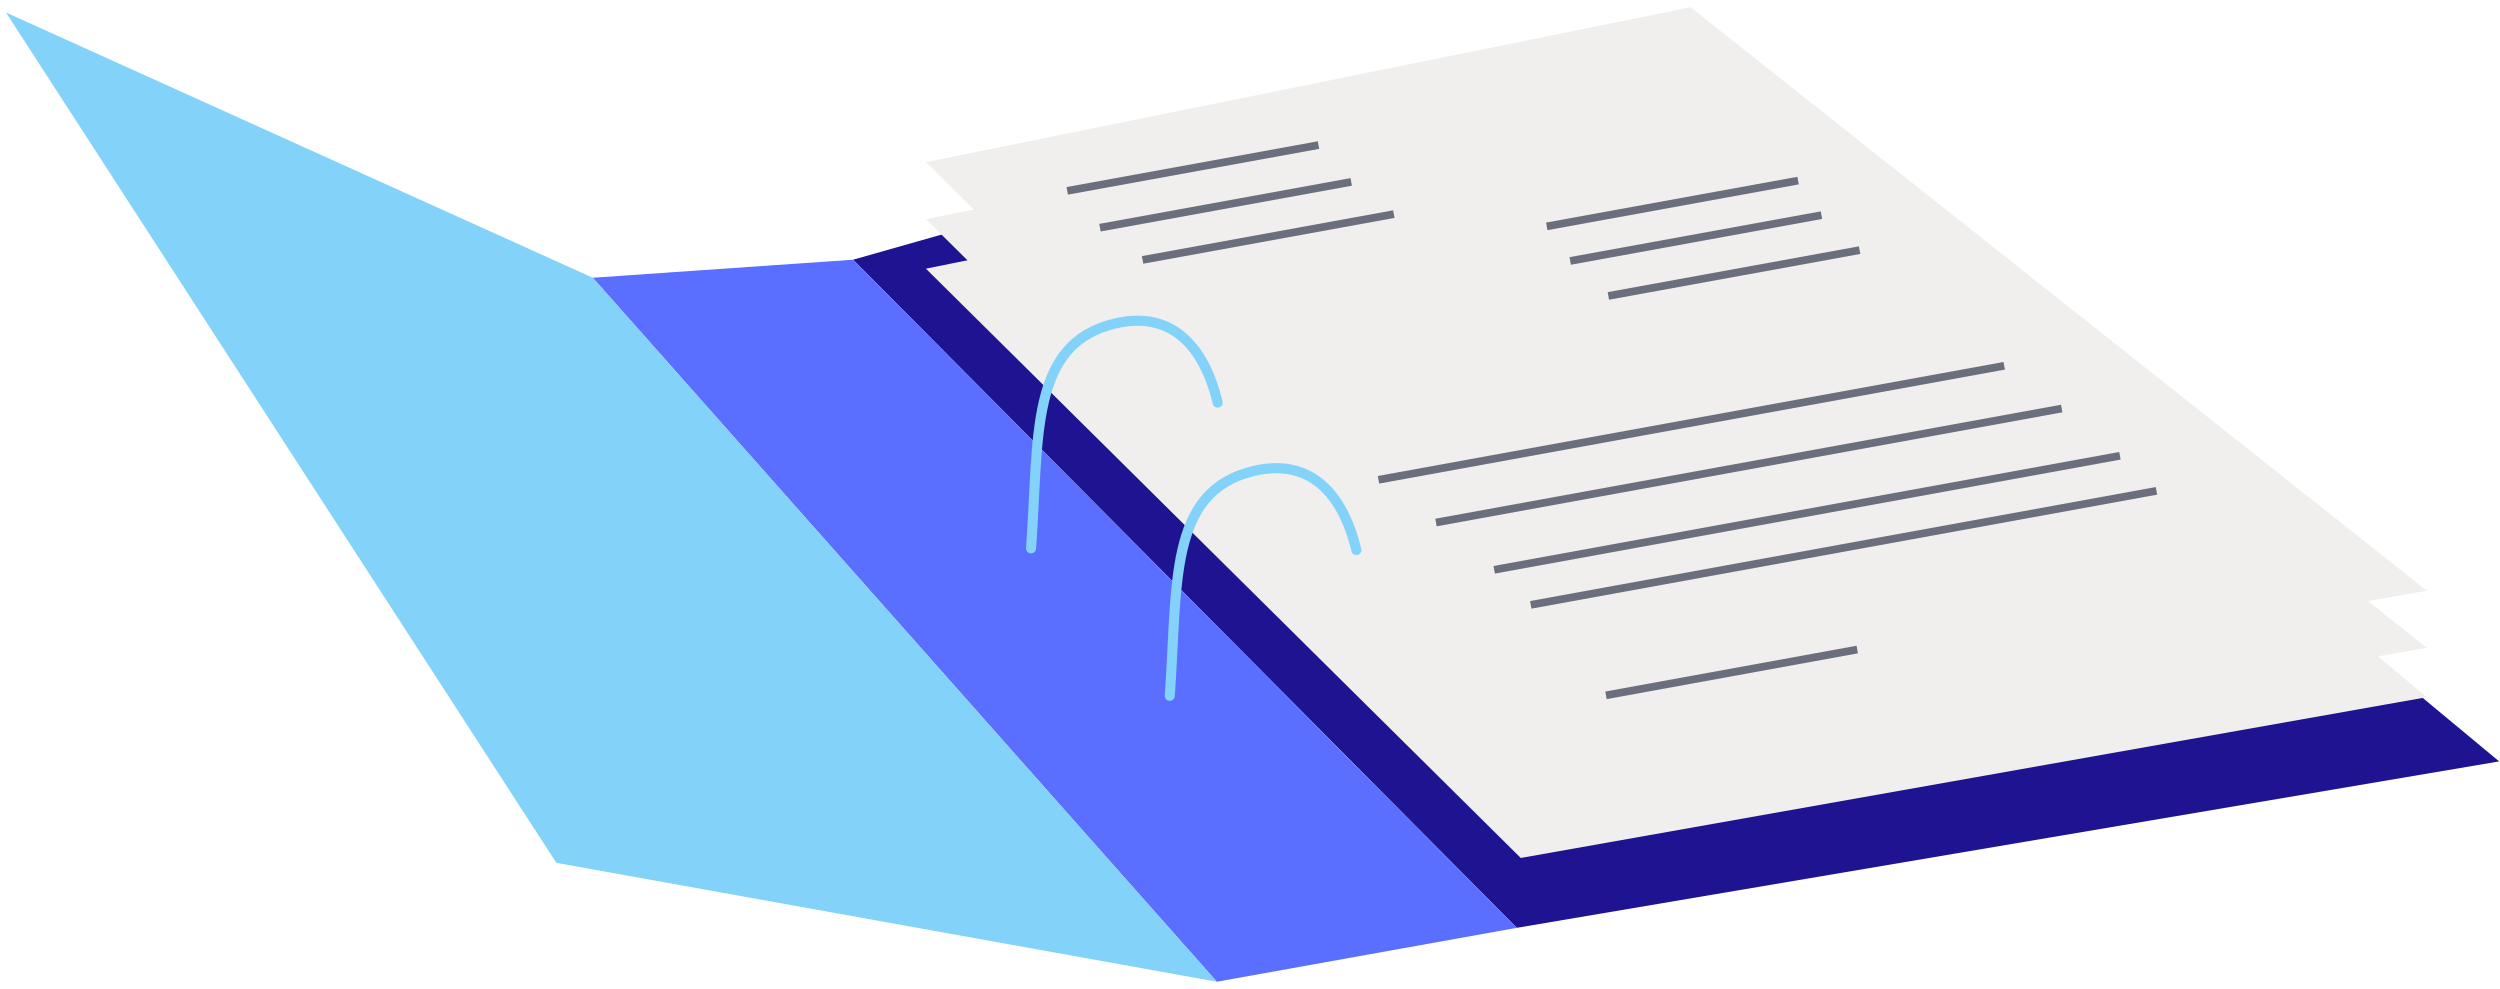
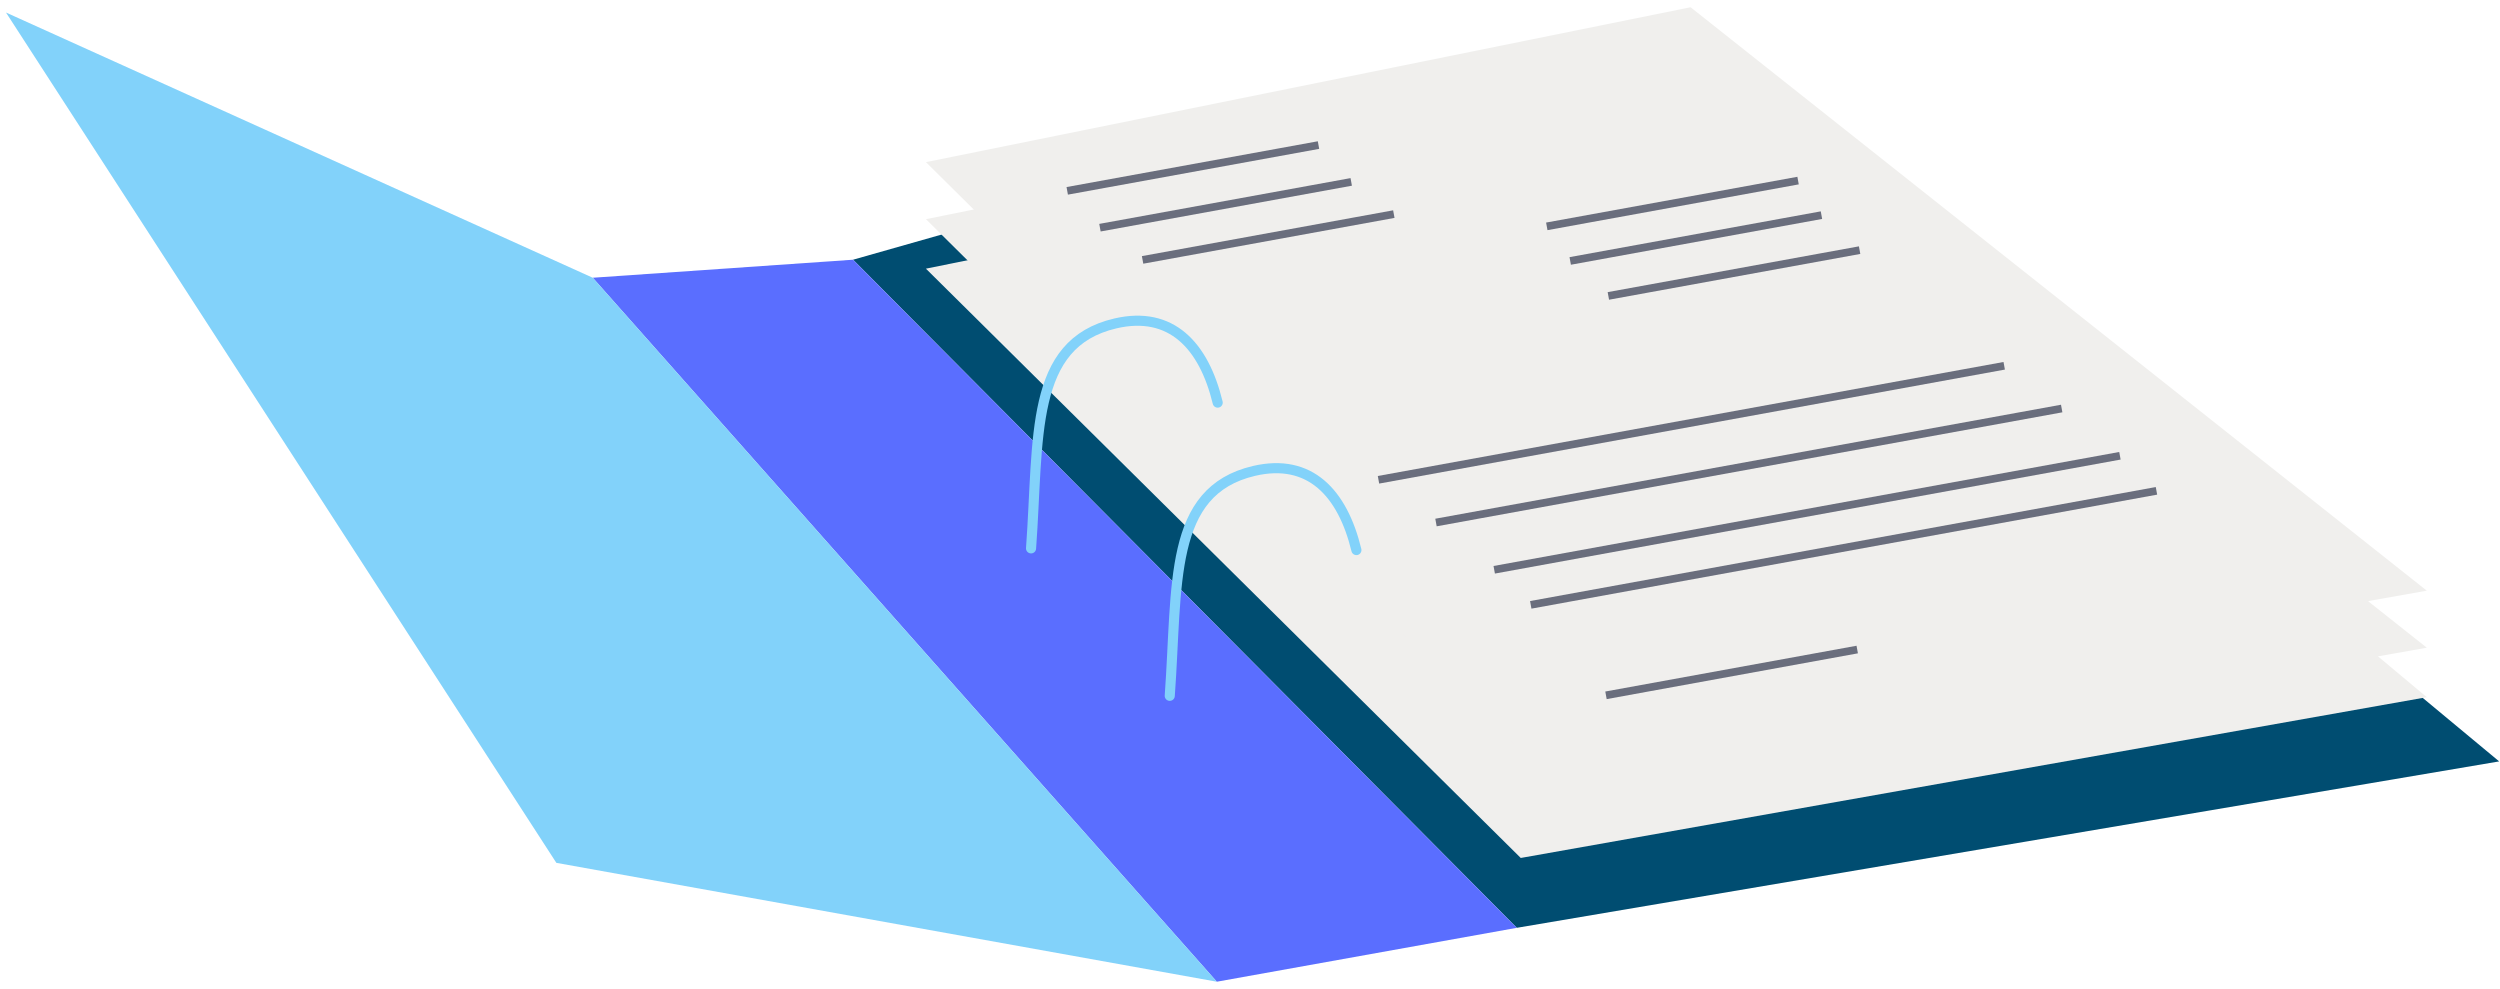
<svg xmlns="http://www.w3.org/2000/svg" width="301px" height="119px" viewBox="0 0 301 119" version="1.1">
  <g id="Buyer" stroke="none" stroke-width="1" fill="none" fill-rule="evenodd">
    <g id="Buyer-hub-property-docubox-Copy" transform="translate(-693, -188)">
      <g id="Group-5" transform="translate(693, 188)">
        <g id="Empty-State-01" transform="translate(0, 0)">
          <g id="Ebene_1">
            <g id="Group">
              <g id="XMLID_43_" transform="translate(0, 1.121689)" fill-rule="nonzero">
                <g id="Group">
-                   <polygon id="Path" fill="#1E1491" points="300.9 90.552 182.621 110.588 102.71 30.147 196.21 3.582" />
+                   <polygon id="Path" fill="#004D71" points="300.9 90.552 182.621 110.588 102.71 30.147 196.21 3.582" />
                  <polygon id="Path" fill="#5A6EFF" points="182.621 110.588 146.505 117.077 71.368 32.319 102.71 30.147" />
                  <polygon id="Path" fill="#82D2FA" points="146.505 117.077 66.985 102.765 0.722 0.388 71.368 32.319" />
                </g>
              </g>
              <g id="XMLID_15_" transform="translate(110.5946, 6.730137)" fill="#F0EFED" fill-rule="nonzero">
                <polygon id="Path" points="181.591 71.252 72.505 90.608 0.89 19.659 92.924 1.013 92.977 1.03" />
              </g>
              <g id="XMLID_14_" transform="translate(110.5946, 6.730137)" fill="#F0EFED" fill-rule="nonzero">
                <polygon id="Path" points="181.591 77.211 72.503 96.568 0.886 25.618 92.922 6.974 89.57 0.222" />
              </g>
              <g id="XMLID_6_" transform="translate(110.5946, 0)" fill="#F0EFED" fill-rule="nonzero">
                <polygon id="Path" points="181.591 71.117 72.505 90.474 0.888 19.522 92.924 0.878 92.978 0.894" />
              </g>
              <path d="M140.839,83.777 C141.815,70.389 140.591,59.124 150.99,56.696 C157.716,55.125 161.646,59.359 163.31,66.228" id="Path" stroke="#82D2FA" stroke-width="1.217" stroke-linecap="round" />
              <path d="M124.139,66.024 C125.114,52.638 123.889,41.371 134.288,38.941 C141.014,37.371 144.943,41.605 146.609,48.475" id="Path" stroke="#82D2FA" stroke-width="1.217" stroke-linecap="round" />
              <line x1="165.97" y1="57.766" x2="241.306" y2="44.04" id="Path" stroke="#6A6E7D" stroke-width="0.928" />
              <line x1="128.494" y1="22.978" x2="158.747" y2="17.466" id="Path" stroke="#6A6E7D" stroke-width="0.928" />
              <line x1="132.434" y1="27.413" x2="162.687" y2="21.901" id="Path" stroke="#6A6E7D" stroke-width="0.928" />
              <line x1="137.567" y1="31.293" x2="167.817" y2="25.779" id="Path" stroke="#6A6E7D" stroke-width="0.928" />
              <line x1="186.233" y1="27.253" x2="216.487" y2="21.742" id="Path" stroke="#6A6E7D" stroke-width="0.928" />
              <line x1="189.054" y1="31.417" x2="219.303" y2="25.904" id="Path" stroke="#6A6E7D" stroke-width="0.928" />
              <line x1="193.646" y1="35.629" x2="223.897" y2="30.117" id="Path" stroke="#6A6E7D" stroke-width="0.928" />
              <line x1="193.36" y1="83.716" x2="223.609" y2="78.204" id="Path" stroke="#6A6E7D" stroke-width="0.928" />
              <line x1="172.892" y1="62.911" x2="248.227" y2="49.186" id="Path" stroke="#6A6E7D" stroke-width="0.928" />
              <line x1="179.904" y1="68.601" x2="255.239" y2="54.874" id="Path" stroke="#6A6E7D" stroke-width="0.928" />
              <line x1="184.302" y1="72.823" x2="259.638" y2="59.097" id="Path" stroke="#6A6E7D" stroke-width="0.928" />
            </g>
          </g>
        </g>
      </g>
    </g>
  </g>
</svg>
